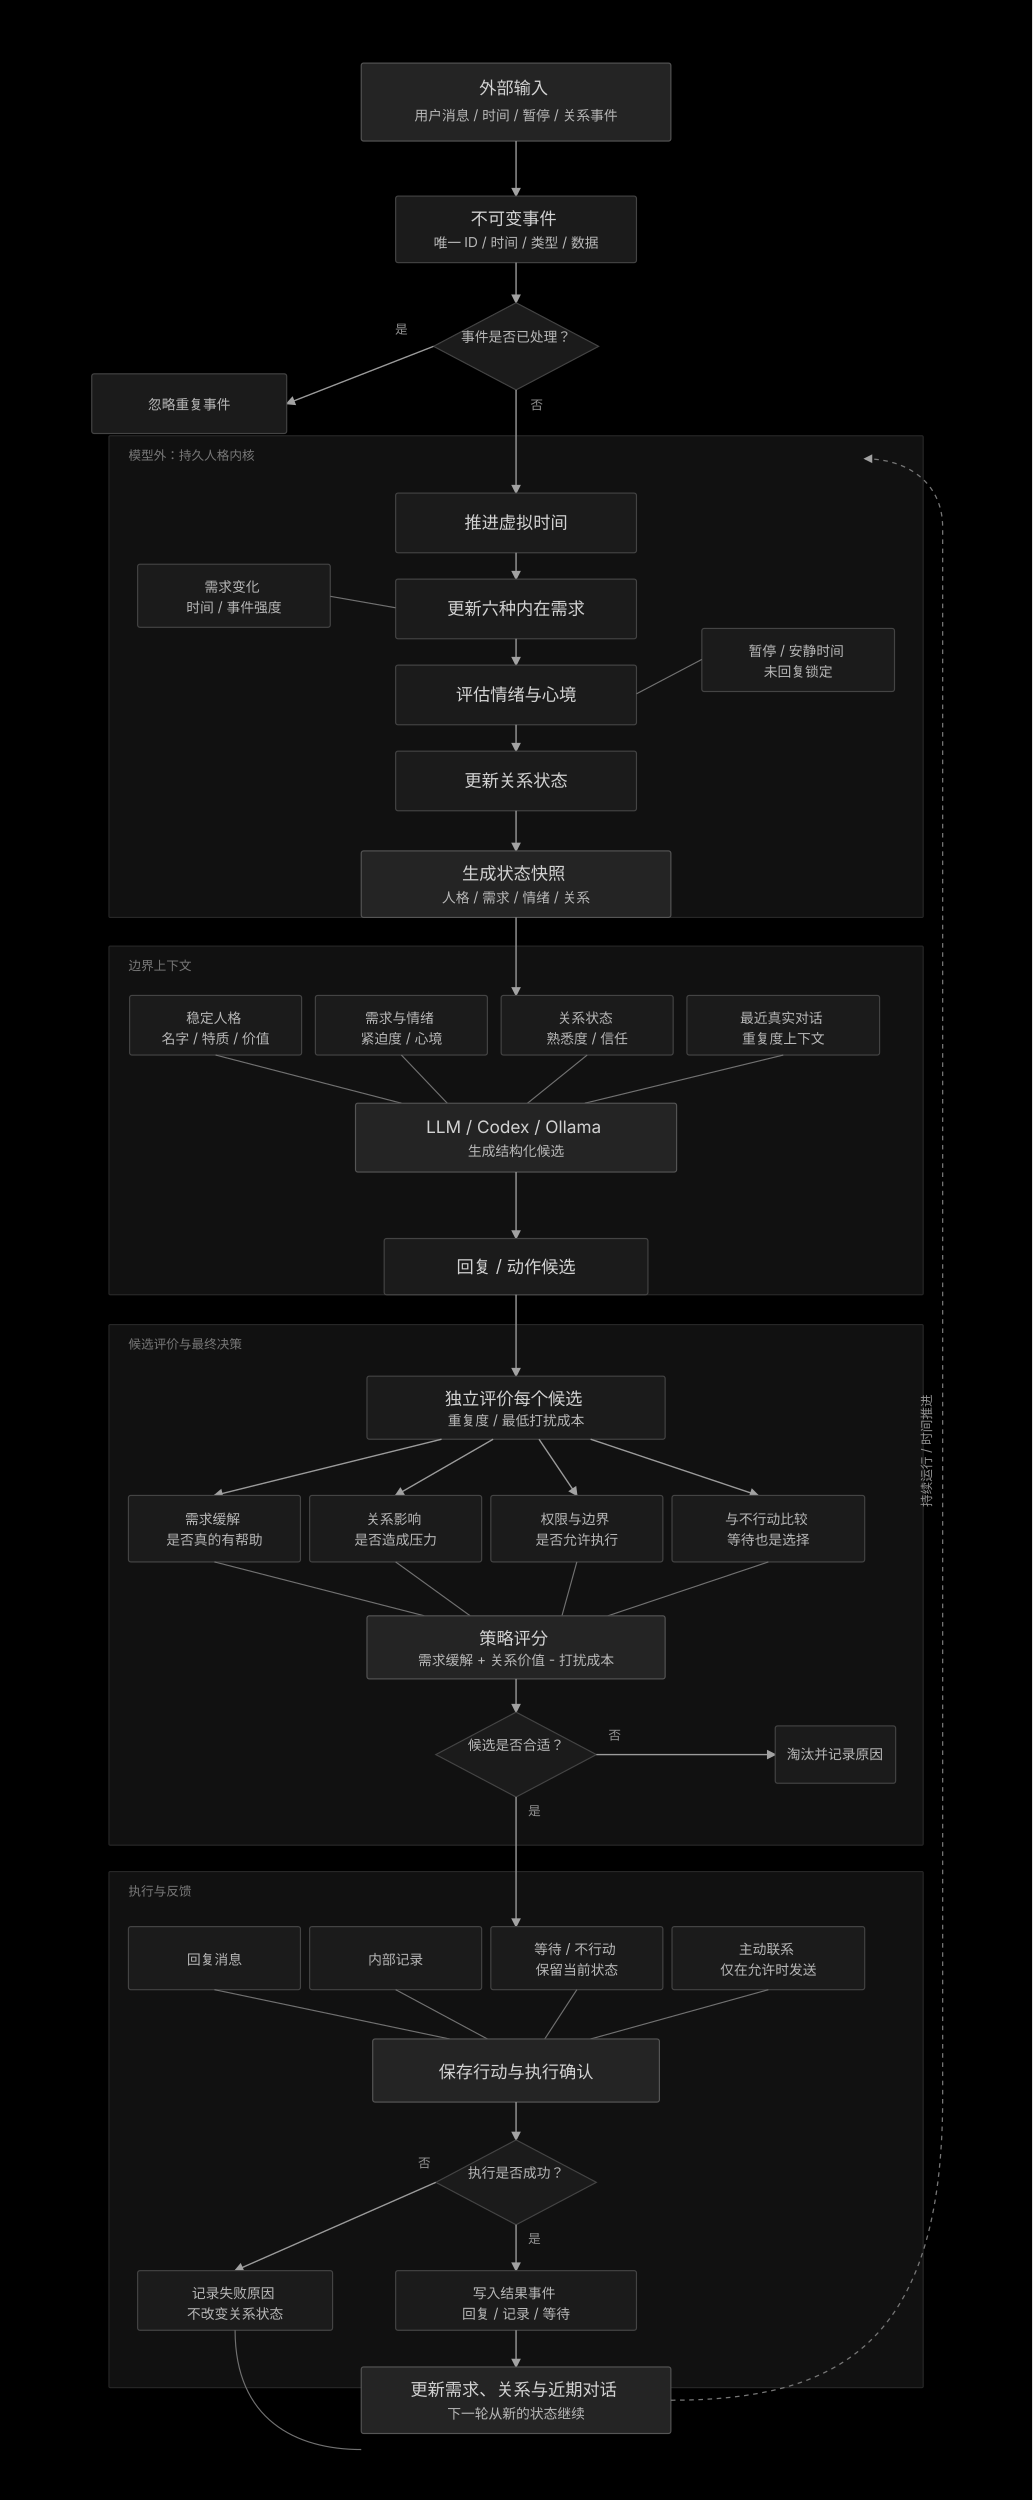
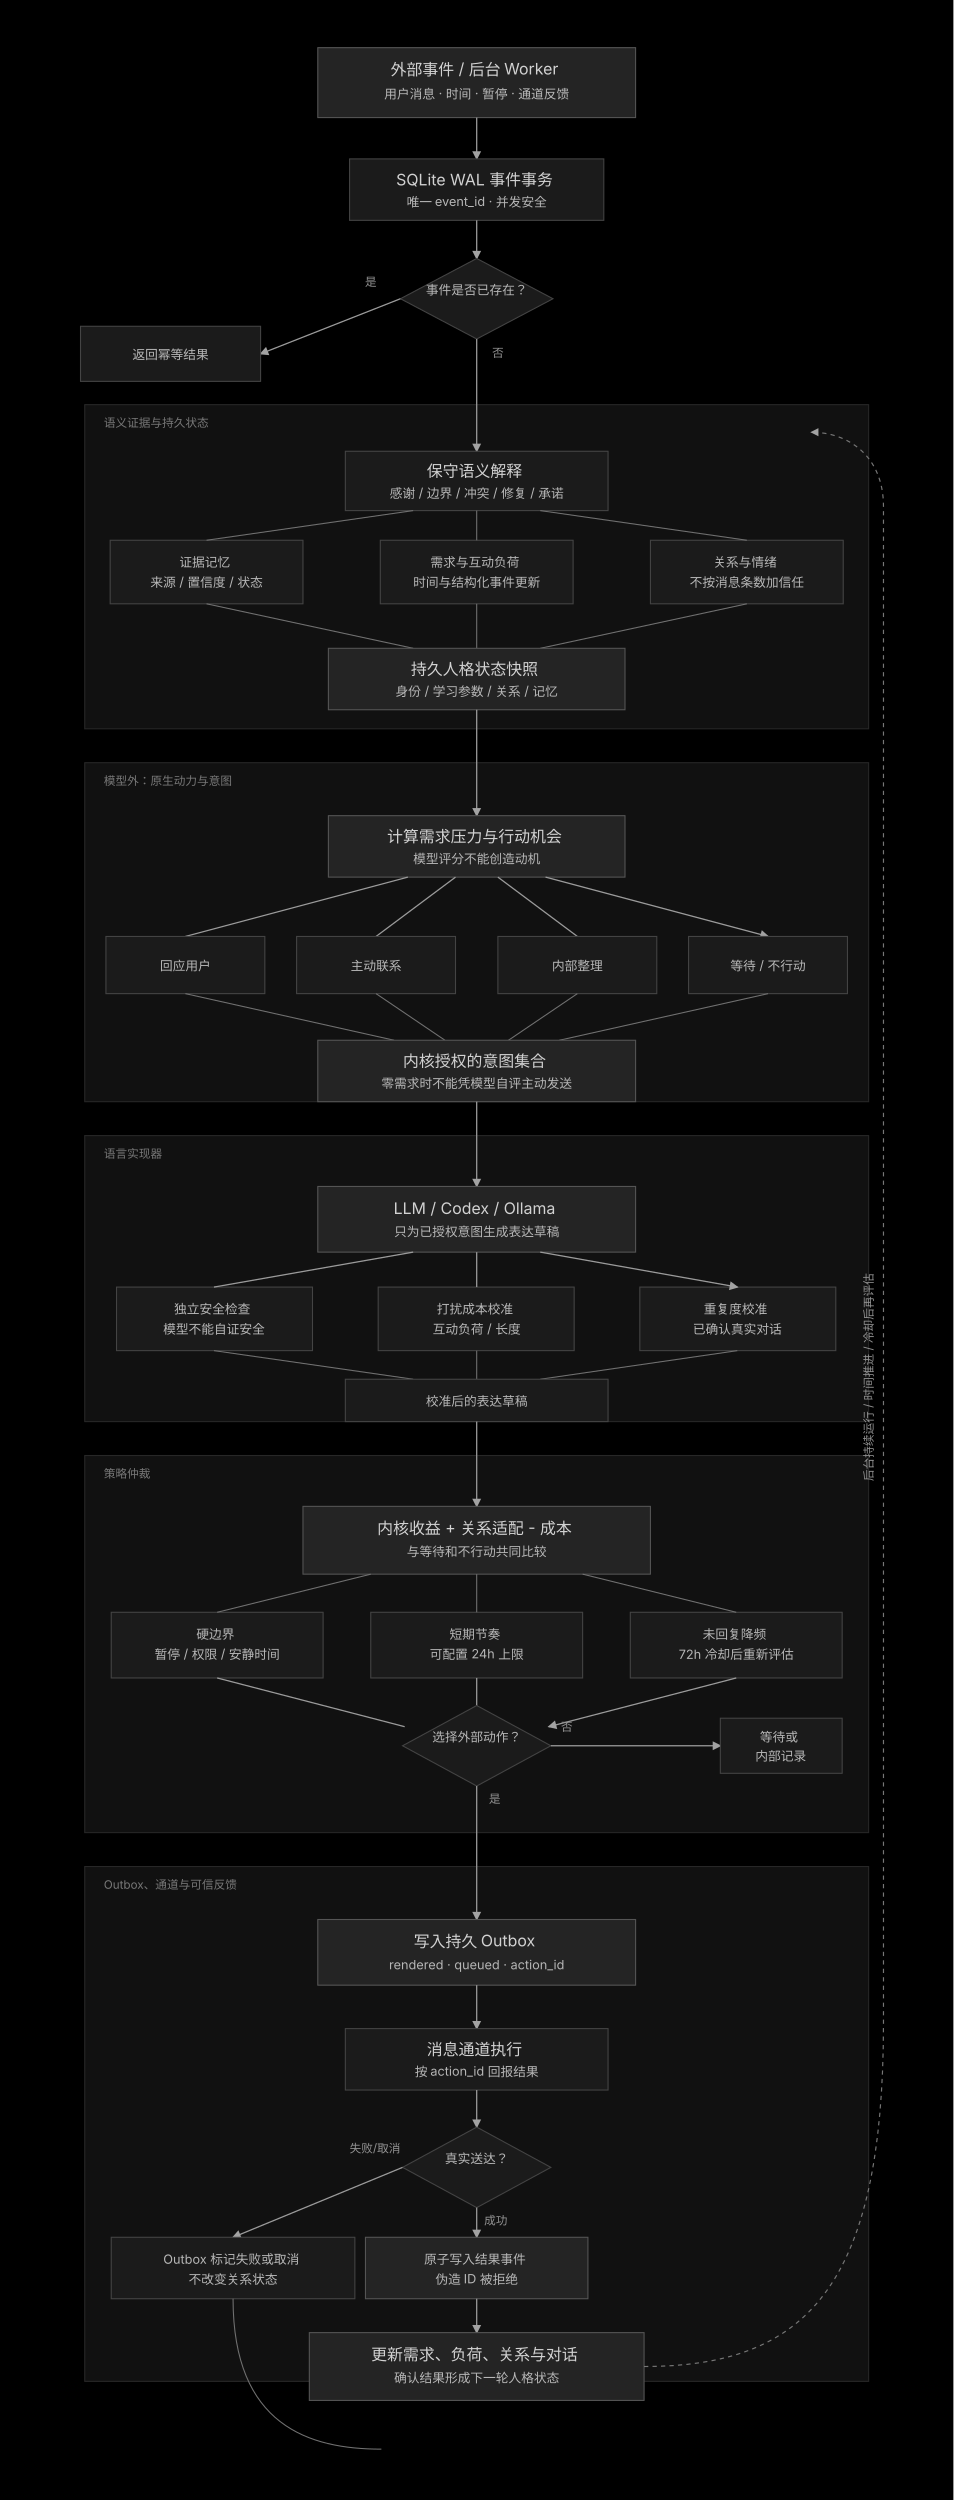
- <svg xmlns="http://www.w3.org/2000/svg" width="900" height="2180" viewBox="0 0 900 2180" role="img" aria-labelledby="title desc">
+ <svg xmlns="http://www.w3.org/2000/svg" width="900" height="2360" viewBox="0 0 900 2360" role="img" aria-labelledby="title desc">
  <defs>
-     <marker id="arrow" markerWidth="7" markerHeight="7" refX="6" refY="3.5" orient="auto" markerUnits="strokeWidth">
-       <path d="M0,0 L7,3.5 L0,7 z" fill="#a2a2a2" />
+     <marker id="a" markerWidth="7" markerHeight="7" refX="6" refY="3.5" orient="auto">
+       <path d="M0 0L7 3.5L0 7z" fill="#a2a2a2" />
    </marker>
-     <style>
-       .canvas { fill: #000; }
-       .group { fill: #111; stroke: #272727; stroke-width: 1; }
-       .node { fill: #1b1b1b; stroke: #444; stroke-width: 1; }
-       .node-strong { fill: #242424; stroke: #555; stroke-width: 1; }
-       .diamond { fill: #1b1b1b; stroke: #444; stroke-width: 1; }
-       .line { fill: none; stroke: #9b9b9b; stroke-width: 1.2; marker-end: url(#arrow); }
-       .line-soft { fill: none; stroke: #717171; stroke-width: 1; }
-       .loop { fill: none; stroke: #777; stroke-width: 1.1; stroke-dasharray: 4 4; marker-end: url(#arrow); }
-       .label { fill: #777; font: 400 11px -apple-system, BlinkMacSystemFont, "Segoe UI", "Noto Sans SC", sans-serif; }
-       .text { fill: #d2d2d2; font: 400 15px -apple-system, BlinkMacSystemFont, "Segoe UI", "Noto Sans SC", sans-serif; text-anchor: middle; }
-       .small { fill: #b7b7b7; font: 400 12px -apple-system, BlinkMacSystemFont, "Segoe UI", "Noto Sans SC", sans-serif; text-anchor: middle; }
-       .edge-label { fill: #929292; font: 400 11px -apple-system, BlinkMacSystemFont, "Segoe UI", "Noto Sans SC", sans-serif; text-anchor: middle; }
-     </style>
+     <style>.bg{fill:#000}.g{fill:#111;stroke:#272727}.n{fill:#1b1b1b;stroke:#444}.s{fill:#242424;stroke:#555}.d{fill:#1b1b1b;stroke:#444}.l{fill:none;stroke:#9b9b9b;stroke-width:1.2;marker-end:url(#a)}.ls{fill:none;stroke:#717171;stroke-width:1}.loop{fill:none;stroke:#777;stroke-width:1.1;stroke-dasharray:4 4;marker-end:url(#a)}.gl{fill:#777;font:400 11px -apple-system,BlinkMacSystemFont,"Segoe UI","Noto Sans SC",sans-serif}.t{fill:#d2d2d2;font:400 15px -apple-system,BlinkMacSystemFont,"Segoe UI","Noto Sans SC",sans-serif;text-anchor:middle}.sm{fill:#b7b7b7;font:400 12px -apple-system,BlinkMacSystemFont,"Segoe UI","Noto Sans SC",sans-serif;text-anchor:middle}.e{fill:#929292;font:400 11px -apple-system,BlinkMacSystemFont,"Segoe UI","Noto Sans SC",sans-serif;text-anchor:middle}</style>
  </defs>
-   <rect class="canvas" x="0" y="0" width="900" height="2180" />
-   <rect class="node-strong" x="315" y="55" width="270" height="68" rx="2" />
-   <text class="text" x="450" y="82">
-     <tspan x="450" dy="0">外部输入</tspan>
-     <tspan class="small" x="450" dy="23">用户消息 / 时间 / 暂停 / 关系事件</tspan>
+   <rect class="bg" width="900" height="2360" />
+   <rect class="s" x="300" y="45" width="300" height="66" />
+   <text class="t" x="450" y="71">
+     <tspan x="450">外部事件 / 后台 Worker</tspan>
+     <tspan class="sm" x="450" dy="22">用户消息 · 时间 · 暂停 · 通道反馈</tspan>
  </text>
-   <line class="line" x1="450" y1="123" x2="450" y2="171" />
-   <rect class="node" x="345" y="171" width="210" height="58" rx="2" />
-   <text class="text" x="450" y="196">
-     <tspan x="450" dy="0">不可变事件</tspan>
-     <tspan class="small" x="450" dy="20">唯一 ID / 时间 / 类型 / 数据</tspan>
+   <path class="l" d="M450 111V150" />
+   <rect class="n" x="330" y="150" width="240" height="58" />
+   <text class="t" x="450" y="175">
+     <tspan x="450">SQLite WAL 事件事务</tspan>
+     <tspan class="sm" x="450" dy="20">唯一 event_id · 并发安全</tspan>
  </text>
-   <line class="line" x1="450" y1="229" x2="450" y2="264" />
-   <polygon class="diamond" points="450,264 522,302 450,340 378,302" />
-   <text class="small" x="450" y="298">
-     <tspan x="450" dy="0">事件是否已处理？</tspan>
+   <path class="l" d="M450 208V244" />
+   <polygon class="d" points="450,244 522,282 450,320 378,282" />
+   <text class="sm" x="450" y="278">事件是否已存在？</text>
+   <text class="e" x="350" y="270">是</text>
+   <text class="e" x="470" y="337">否</text>
+   <path class="l" d="M378 282L246 334" />
+   <rect class="n" x="76" y="308" width="170" height="52" />
+   <text class="sm" x="161" y="339">返回幂等结果</text>
+   <rect class="g" x="80" y="382" width="740" height="306" />
+   <text class="gl" x="98" y="403">语义证据与持久状态</text>
+   <path class="l" d="M450 320V426" />
+   <rect class="n" x="326" y="426" width="248" height="56" />
+   <text class="t" x="450" y="450">
+     <tspan x="450">保守语义解释</tspan>
+     <tspan class="sm" x="450" dy="20">感谢 / 边界 / 冲突 / 修复 / 承诺</tspan>
  </text>
-   <text class="edge-label" x="350" y="291">是</text>
-   <text class="edge-label" x="468" y="357">否</text>
-   <line class="line" x1="378" y1="302" x2="250" y2="352" />
-   <rect class="node" x="80" y="326" width="170" height="52" rx="2" />
-   <text class="small" x="165" y="357">忽略重复事件</text>
-   <rect class="group" x="95" y="380" width="710" height="420" rx="1" />
-   <text class="label" x="112" y="401">模型外：持久人格内核</text>
-   <line class="line" x1="450" y1="340" x2="450" y2="430" />
-   <rect class="node" x="345" y="430" width="210" height="52" rx="2" />
-   <text class="text" x="450" y="461">推进虚拟时间</text>
-   <line class="line" x1="450" y1="482" x2="450" y2="505" />
-   <rect class="node" x="345" y="505" width="210" height="52" rx="2" />
-   <text class="text" x="450" y="536">更新六种内在需求</text>
-   <line class="line" x1="450" y1="557" x2="450" y2="580" />
-   <rect class="node" x="345" y="580" width="210" height="52" rx="2" />
-   <text class="text" x="450" y="611">评估情绪与心境</text>
-   <line class="line" x1="450" y1="632" x2="450" y2="655" />
-   <rect class="node" x="345" y="655" width="210" height="52" rx="2" />
-   <text class="text" x="450" y="686">更新关系状态</text>
-   <rect class="node" x="120" y="492" width="168" height="55" rx="2" />
-   <text class="small" x="204" y="516">
-     <tspan x="204" dy="0">需求变化</tspan>
-     <tspan x="204" dy="18">时间 / 事件强度</tspan>
+   <rect class="n" x="104" y="510" width="182" height="60" />
+   <text class="sm" x="195" y="535">
+     <tspan x="195">证据记忆</tspan>
+     <tspan x="195" dy="19">来源 / 置信度 / 状态</tspan>
  </text>
-   <line class="line-soft" x1="288" y1="520" x2="345" y2="530" />
-   <rect class="node" x="612" y="548" width="168" height="55" rx="2" />
-   <text class="small" x="696" y="572">
-     <tspan x="696" dy="0">暂停 / 安静时间</tspan>
-     <tspan x="696" dy="18">未回复锁定</tspan>
+   <rect class="n" x="359" y="510" width="182" height="60" />
+   <text class="sm" x="450" y="535">
+     <tspan x="450">需求与互动负荷</tspan>
+     <tspan x="450" dy="19">时间与结构化事件更新</tspan>
  </text>
-   <line class="line-soft" x1="555" y1="605" x2="612" y2="575" />
-   <line class="line" x1="450" y1="707" x2="450" y2="742" />
-   <rect class="node-strong" x="315" y="742" width="270" height="58" rx="2" />
-   <text class="text" x="450" y="767">
-     <tspan x="450" dy="0">生成状态快照</tspan>
-     <tspan class="small" x="450" dy="20">人格 / 需求 / 情绪 / 关系</tspan>
+   <rect class="n" x="614" y="510" width="182" height="60" />
+   <text class="sm" x="705" y="535">
+     <tspan x="705">关系与情绪</tspan>
+     <tspan x="705" dy="19">不按消息条数加信任</tspan>
  </text>
-   <rect class="group" x="95" y="825" width="710" height="304" rx="1" />
-   <text class="label" x="112" y="846">边界上下文</text>
-   <line class="line" x1="450" y1="800" x2="450" y2="868" />
-   <rect class="node" x="113" y="868" width="150" height="52" rx="2" />
-   <text class="small" x="188" y="892">
-     <tspan x="188" dy="0">稳定人格</tspan>
-     <tspan x="188" dy="18">名字 / 特质 / 价值</tspan>
+   <path class="ls" d="M390 482L195 510M450 482V510M510 482L705 510" />
+   <path class="ls" d="M195 570L390 612M450 570V612M705 570L510 612" />
+   <rect class="s" x="310" y="612" width="280" height="58" />
+   <text class="t" x="450" y="637">
+     <tspan x="450">持久人格状态快照</tspan>
+     <tspan class="sm" x="450" dy="20">身份 / 学习参数 / 关系 / 记忆</tspan>
  </text>
-   <rect class="node" x="275" y="868" width="150" height="52" rx="2" />
-   <text class="small" x="350" y="892">
-     <tspan x="350" dy="0">需求与情绪</tspan>
-     <tspan x="350" dy="18">紧迫度 / 心境</tspan>
+   <rect class="g" x="80" y="720" width="740" height="320" />
+   <text class="gl" x="98" y="741">模型外：原生动力与意图</text>
+   <path class="l" d="M450 670V770" />
+   <rect class="s" x="310" y="770" width="280" height="58" />
+   <text class="t" x="450" y="795">
+     <tspan x="450">计算需求压力与行动机会</tspan>
+     <tspan class="sm" x="450" dy="20">模型评分不能创造动机</tspan>
  </text>
-   <rect class="node" x="437" y="868" width="150" height="52" rx="2" />
-   <text class="small" x="512" y="892">
-     <tspan x="512" dy="0">关系状态</tspan>
-     <tspan x="512" dy="18">熟悉度 / 信任</tspan>
+   <path class="l" d="M385 828L175 884M430 828L355 884M470 828L545 884M515 828L725 884" />
+   <rect class="n" x="100" y="884" width="150" height="54" />
+   <text class="sm" x="175" y="916">回应用户</text>
+   <rect class="n" x="280" y="884" width="150" height="54" />
+   <text class="sm" x="355" y="916">主动联系</text>
+   <rect class="n" x="470" y="884" width="150" height="54" />
+   <text class="sm" x="545" y="916">内部整理</text>
+   <rect class="n" x="650" y="884" width="150" height="54" />
+   <text class="sm" x="725" y="916">等待 / 不行动</text>
+   <path class="ls" d="M175 938L372 982M355 938L420 982M545 938L480 982M725 938L528 982" />
+   <rect class="s" x="300" y="982" width="300" height="58" />
+   <text class="t" x="450" y="1007">
+     <tspan x="450">内核授权的意图集合</tspan>
+     <tspan class="sm" x="450" dy="20">零需求时不能凭模型自评主动发送</tspan>
  </text>
-   <rect class="node" x="599" y="868" width="168" height="52" rx="2" />
-   <text class="small" x="683" y="892">
-     <tspan x="683" dy="0">最近真实对话</tspan>
-     <tspan x="683" dy="18">重复度上下文</tspan>
+   <rect class="g" x="80" y="1072" width="740" height="270" />
+   <text class="gl" x="98" y="1093">语言实现器</text>
+   <path class="l" d="M450 1040V1120" />
+   <rect class="s" x="300" y="1120" width="300" height="62" />
+   <text class="t" x="450" y="1146">
+     <tspan x="450">LLM / Codex / Ollama</tspan>
+     <tspan class="sm" x="450" dy="21">只为已授权意图生成表达草稿</tspan>
  </text>
-   <line class="line-soft" x1="188" y1="920" x2="350" y2="962" />
-   <line class="line-soft" x1="350" y1="920" x2="390" y2="962" />
-   <line class="line-soft" x1="512" y1="920" x2="460" y2="962" />
-   <line class="line-soft" x1="683" y1="920" x2="510" y2="962" />
-   <rect class="node-strong" x="310" y="962" width="280" height="60" rx="2" />
-   <text class="text" x="450" y="988">
-     <tspan x="450" dy="0">LLM / Codex / Ollama</tspan>
-     <tspan class="small" x="450" dy="20">生成结构化候选</tspan>
+   <rect class="n" x="110" y="1215" width="185" height="60" />
+   <text class="sm" x="202" y="1240">
+     <tspan x="202">独立安全检查</tspan>
+     <tspan x="202" dy="19">模型不能自证安全</tspan>
  </text>
-   <line class="line" x1="450" y1="1022" x2="450" y2="1080" />
-   <rect class="node" x="335" y="1080" width="230" height="49" rx="2" />
-   <text class="text" x="450" y="1110">回复 / 动作候选</text>
-   <rect class="group" x="95" y="1155" width="710" height="454" rx="1" />
-   <text class="label" x="112" y="1176">候选评价与最终决策</text>
-   <line class="line" x1="450" y1="1129" x2="450" y2="1200" />
-   <rect class="node" x="320" y="1200" width="260" height="55" rx="2" />
-   <text class="text" x="450" y="1225">
-     <tspan x="450" dy="0">独立评价每个候选</tspan>
-     <tspan class="small" x="450" dy="18">重复度 / 最低打扰成本</tspan>
+   <rect class="n" x="357" y="1215" width="185" height="60" />
+   <text class="sm" x="450" y="1240">
+     <tspan x="450">打扰成本校准</tspan>
+     <tspan x="450" dy="19">互动负荷 / 长度</tspan>
  </text>
-   <line class="line" x1="385" y1="1255" x2="187" y2="1304" />
-   <line class="line" x1="430" y1="1255" x2="345" y2="1304" />
-   <line class="line" x1="470" y1="1255" x2="503" y2="1304" />
-   <line class="line" x1="515" y1="1255" x2="661" y2="1304" />
-   <rect class="node" x="112" y="1304" width="150" height="58" rx="2" />
-   <text class="small" x="187" y="1329">
-     <tspan x="187" dy="0">需求缓解</tspan>
-     <tspan x="187" dy="18">是否真的有帮助</tspan>
+   <rect class="n" x="604" y="1215" width="185" height="60" />
+   <text class="sm" x="696" y="1240">
+     <tspan x="696">重复度校准</tspan>
+     <tspan x="696" dy="19">已确认真实对话</tspan>
  </text>
-   <rect class="node" x="270" y="1304" width="150" height="58" rx="2" />
-   <text class="small" x="345" y="1329">
-     <tspan x="345" dy="0">关系影响</tspan>
-     <tspan x="345" dy="18">是否造成压力</tspan>
+   <path class="l" d="M390 1182L202 1215M450 1182V1215M510 1182L696 1215" />
+   <path class="ls" d="M202 1275L390 1302M450 1275V1302M696 1275L510 1302" />
+   <rect class="n" x="326" y="1302" width="248" height="40" />
+   <text class="sm" x="450" y="1327">校准后的表达草稿</text>
+   <rect class="g" x="80" y="1374" width="740" height="356" />
+   <text class="gl" x="98" y="1395">策略仲裁</text>
+   <path class="l" d="M450 1342V1422" />
+   <rect class="s" x="286" y="1422" width="328" height="64" />
+   <text class="t" x="450" y="1448">
+     <tspan x="450">内核收益 + 关系适配 - 成本</tspan>
+     <tspan class="sm" x="450" dy="21">与等待和不行动共同比较</tspan>
  </text>
-   <rect class="node" x="428" y="1304" width="150" height="58" rx="2" />
-   <text class="small" x="503" y="1329">
-     <tspan x="503" dy="0">权限与边界</tspan>
-     <tspan x="503" dy="18">是否允许执行</tspan>
+   <rect class="n" x="105" y="1522" width="200" height="62" />
+   <text class="sm" x="205" y="1547">
+     <tspan x="205">硬边界</tspan>
+     <tspan x="205" dy="19">暂停 / 权限 / 安静时间</tspan>
  </text>
-   <rect class="node" x="586" y="1304" width="168" height="58" rx="2" />
-   <text class="small" x="670" y="1329">
-     <tspan x="670" dy="0">与不行动比较</tspan>
-     <tspan x="670" dy="18">等待也是选择</tspan>
+   <rect class="n" x="350" y="1522" width="200" height="62" />
+   <text class="sm" x="450" y="1547">
+     <tspan x="450">短期节奏</tspan>
+     <tspan x="450" dy="19">可配置 24h 上限</tspan>
  </text>
-   <line class="line-soft" x1="187" y1="1362" x2="370" y2="1409" />
-   <line class="line-soft" x1="345" y1="1362" x2="410" y2="1409" />
-   <line class="line-soft" x1="503" y1="1362" x2="490" y2="1409" />
-   <line class="line-soft" x1="670" y1="1362" x2="530" y2="1409" />
-   <rect class="node-strong" x="320" y="1409" width="260" height="55" rx="2" />
-   <text class="text" x="450" y="1434">
-     <tspan x="450" dy="0">策略评分</tspan>
-     <tspan class="small" x="450" dy="18">需求缓解 + 关系价值 - 打扰成本</tspan>
+   <rect class="n" x="595" y="1522" width="200" height="62" />
+   <text class="sm" x="695" y="1547">
+     <tspan x="695">未回复降频</tspan>
+     <tspan x="695" dy="19">72h 冷却后重新评估</tspan>
  </text>
-   <line class="line" x1="450" y1="1464" x2="450" y2="1493" />
-   <polygon class="diamond" points="450,1493 520,1530 450,1567 380,1530" />
-   <text class="small" x="450" y="1526">候选是否合适？</text>
-   <text class="edge-label" x="536" y="1517">否</text>
-   <text class="edge-label" x="466" y="1583">是</text>
-   <line class="line" x1="520" y1="1530" x2="676" y2="1530" />
-   <rect class="node" x="676" y="1505" width="105" height="50" rx="2" />
-   <text class="small" x="728" y="1534">淘汰并记录原因</text>
-   <rect class="group" x="95" y="1632" width="710" height="450" rx="1" />
-   <text class="label" x="112" y="1653">执行与反馈</text>
-   <line class="line" x1="450" y1="1567" x2="450" y2="1680" />
-   <rect class="node" x="112" y="1680" width="150" height="55" rx="2" />
-   <text class="small" x="187" y="1713">回复消息</text>
-   <rect class="node" x="270" y="1680" width="150" height="55" rx="2" />
-   <text class="small" x="345" y="1713">内部记录</text>
-   <rect class="node" x="428" y="1680" width="150" height="55" rx="2" />
-   <text class="small" x="503" y="1704">
-     <tspan x="503" dy="0">等待 / 不行动</tspan>
-     <tspan x="503" dy="18">保留当前状态</tspan>
+   <path class="ls" d="M350 1486L205 1522M450 1486V1522M550 1486L695 1522" />
+   <path class="l" d="M205 1584L382 1630M450 1584V1630M695 1584L518 1630" />
+   <polygon class="d" points="450,1610 520,1648 450,1686 380,1648" />
+   <text class="sm" x="450" y="1644">选择外部动作？</text>
+   <text class="e" x="535" y="1634">否</text>
+   <text class="e" x="467" y="1702">是</text>
+   <path class="l" d="M520 1648H680" />
+   <rect class="n" x="680" y="1622" width="115" height="52" />
+   <text class="sm" x="737" y="1644">
+     <tspan x="737">等待或</tspan>
+     <tspan x="737" dy="18">内部记录</tspan>
  </text>
-   <rect class="node" x="586" y="1680" width="168" height="55" rx="2" />
-   <text class="small" x="670" y="1704">
-     <tspan x="670" dy="0">主动联系</tspan>
-     <tspan x="670" dy="18">仅在允许时发送</tspan>
+   <rect class="g" x="80" y="1762" width="740" height="486" />
+   <text class="gl" x="98" y="1783">Outbox、通道与可信反馈</text>
+   <path class="l" d="M450 1686V1812" />
+   <rect class="s" x="300" y="1812" width="300" height="62" />
+   <text class="t" x="450" y="1838">
+     <tspan x="450">写入持久 Outbox</tspan>
+     <tspan class="sm" x="450" dy="21">rendered · queued · action_id</tspan>
  </text>
-   <line class="line-soft" x1="187" y1="1735" x2="392" y2="1778" />
-   <line class="line-soft" x1="345" y1="1735" x2="425" y2="1778" />
-   <line class="line-soft" x1="503" y1="1735" x2="475" y2="1778" />
-   <line class="line-soft" x1="670" y1="1735" x2="515" y2="1778" />
-   <rect class="node-strong" x="325" y="1778" width="250" height="55" rx="2" />
-   <text class="text" x="450" y="1812">保存行动与执行确认</text>
-   <line class="line" x1="450" y1="1833" x2="450" y2="1866" />
-   <polygon class="diamond" points="450,1866 520,1903 450,1940 380,1903" />
-   <text class="small" x="450" y="1899">执行是否成功？</text>
-   <text class="edge-label" x="370" y="1890">否</text>
-   <text class="edge-label" x="466" y="1956">是</text>
-   <line class="line" x1="380" y1="1903" x2="205" y2="1980" />
-   <rect class="node" x="120" y="1980" width="170" height="52" rx="2" />
-   <text class="small" x="205" y="2004">
-     <tspan x="205" dy="0">记录失败原因</tspan>
-     <tspan x="205" dy="18">不改变关系状态</tspan>
+   <path class="l" d="M450 1874V1915" />
+   <rect class="n" x="326" y="1915" width="248" height="58" />
+   <text class="t" x="450" y="1940">
+     <tspan x="450">消息通道执行</tspan>
+     <tspan class="sm" x="450" dy="20">按 action_id 回报结果</tspan>
  </text>
-   <line class="line" x1="450" y1="1940" x2="450" y2="1980" />
-   <rect class="node" x="345" y="1980" width="210" height="52" rx="2" />
-   <text class="small" x="450" y="2004">
-     <tspan x="450" dy="0">写入结果事件</tspan>
-     <tspan x="450" dy="18">回复 / 记录 / 等待</tspan>
+   <path class="l" d="M450 1973V2008" />
+   <polygon class="d" points="450,2008 520,2046 450,2084 380,2046" />
+   <text class="sm" x="450" y="2042">真实送达？</text>
+   <text class="e" x="354" y="2032">失败/取消</text>
+   <text class="e" x="468" y="2100">成功</text>
+   <path class="l" d="M380 2046L220 2112" />
+   <rect class="n" x="105" y="2112" width="230" height="58" />
+   <text class="sm" x="220" y="2137">
+     <tspan x="220">Outbox 标记失败或取消</tspan>
+     <tspan x="220" dy="19">不改变关系状态</tspan>
  </text>
-   <line class="line" x1="450" y1="2032" x2="450" y2="2064" />
-   <rect class="node-strong" x="315" y="2064" width="270" height="58" rx="2" />
-   <text class="text" x="450" y="2089">
-     <tspan x="450" dy="0">更新需求、关系与近期对话</tspan>
-     <tspan class="small" x="450" dy="20">下一轮从新的状态继续</tspan>
+   <path class="l" d="M450 2084V2112" />
+   <rect class="s" x="345" y="2112" width="210" height="58" />
+   <text class="sm" x="450" y="2137">
+     <tspan x="450">原子写入结果事件</tspan>
+     <tspan x="450" dy="19">伪造 ID 被拒绝</tspan>
  </text>
-   <path class="line-soft" d="M205,2032 C205,2110 258,2136 315,2136" />
-   <path class="loop" d="M585,2093 C730,2093 822,2045 822,1830 L822,460 C822,420 790,400 754,400" />
-   <text class="edge-label" x="812" y="1265" transform="rotate(-90 812 1265)">持续运行 / 时间推进</text>
+   <path class="l" d="M450 2170V2202" />
+   <rect class="s" x="292" y="2202" width="316" height="64" />
+   <text class="t" x="450" y="2228">
+     <tspan x="450">更新需求、负荷、关系与对话</tspan>
+     <tspan class="sm" x="450" dy="21">确认结果形成下一轮人格状态</tspan>
+   </text>
+   <path class="loop" d="M608 2234C760 2234 834 2160 834 1910V478C834 430 800 408 766 408" />
+   <text class="e" x="824" y="1300" transform="rotate(-90 824 1300)">后台持续运行 / 时间推进 / 冷却后再评估</text>
+   <path class="ls" d="M220 2170C220 2290 292 2312 360 2312" />
</svg>
